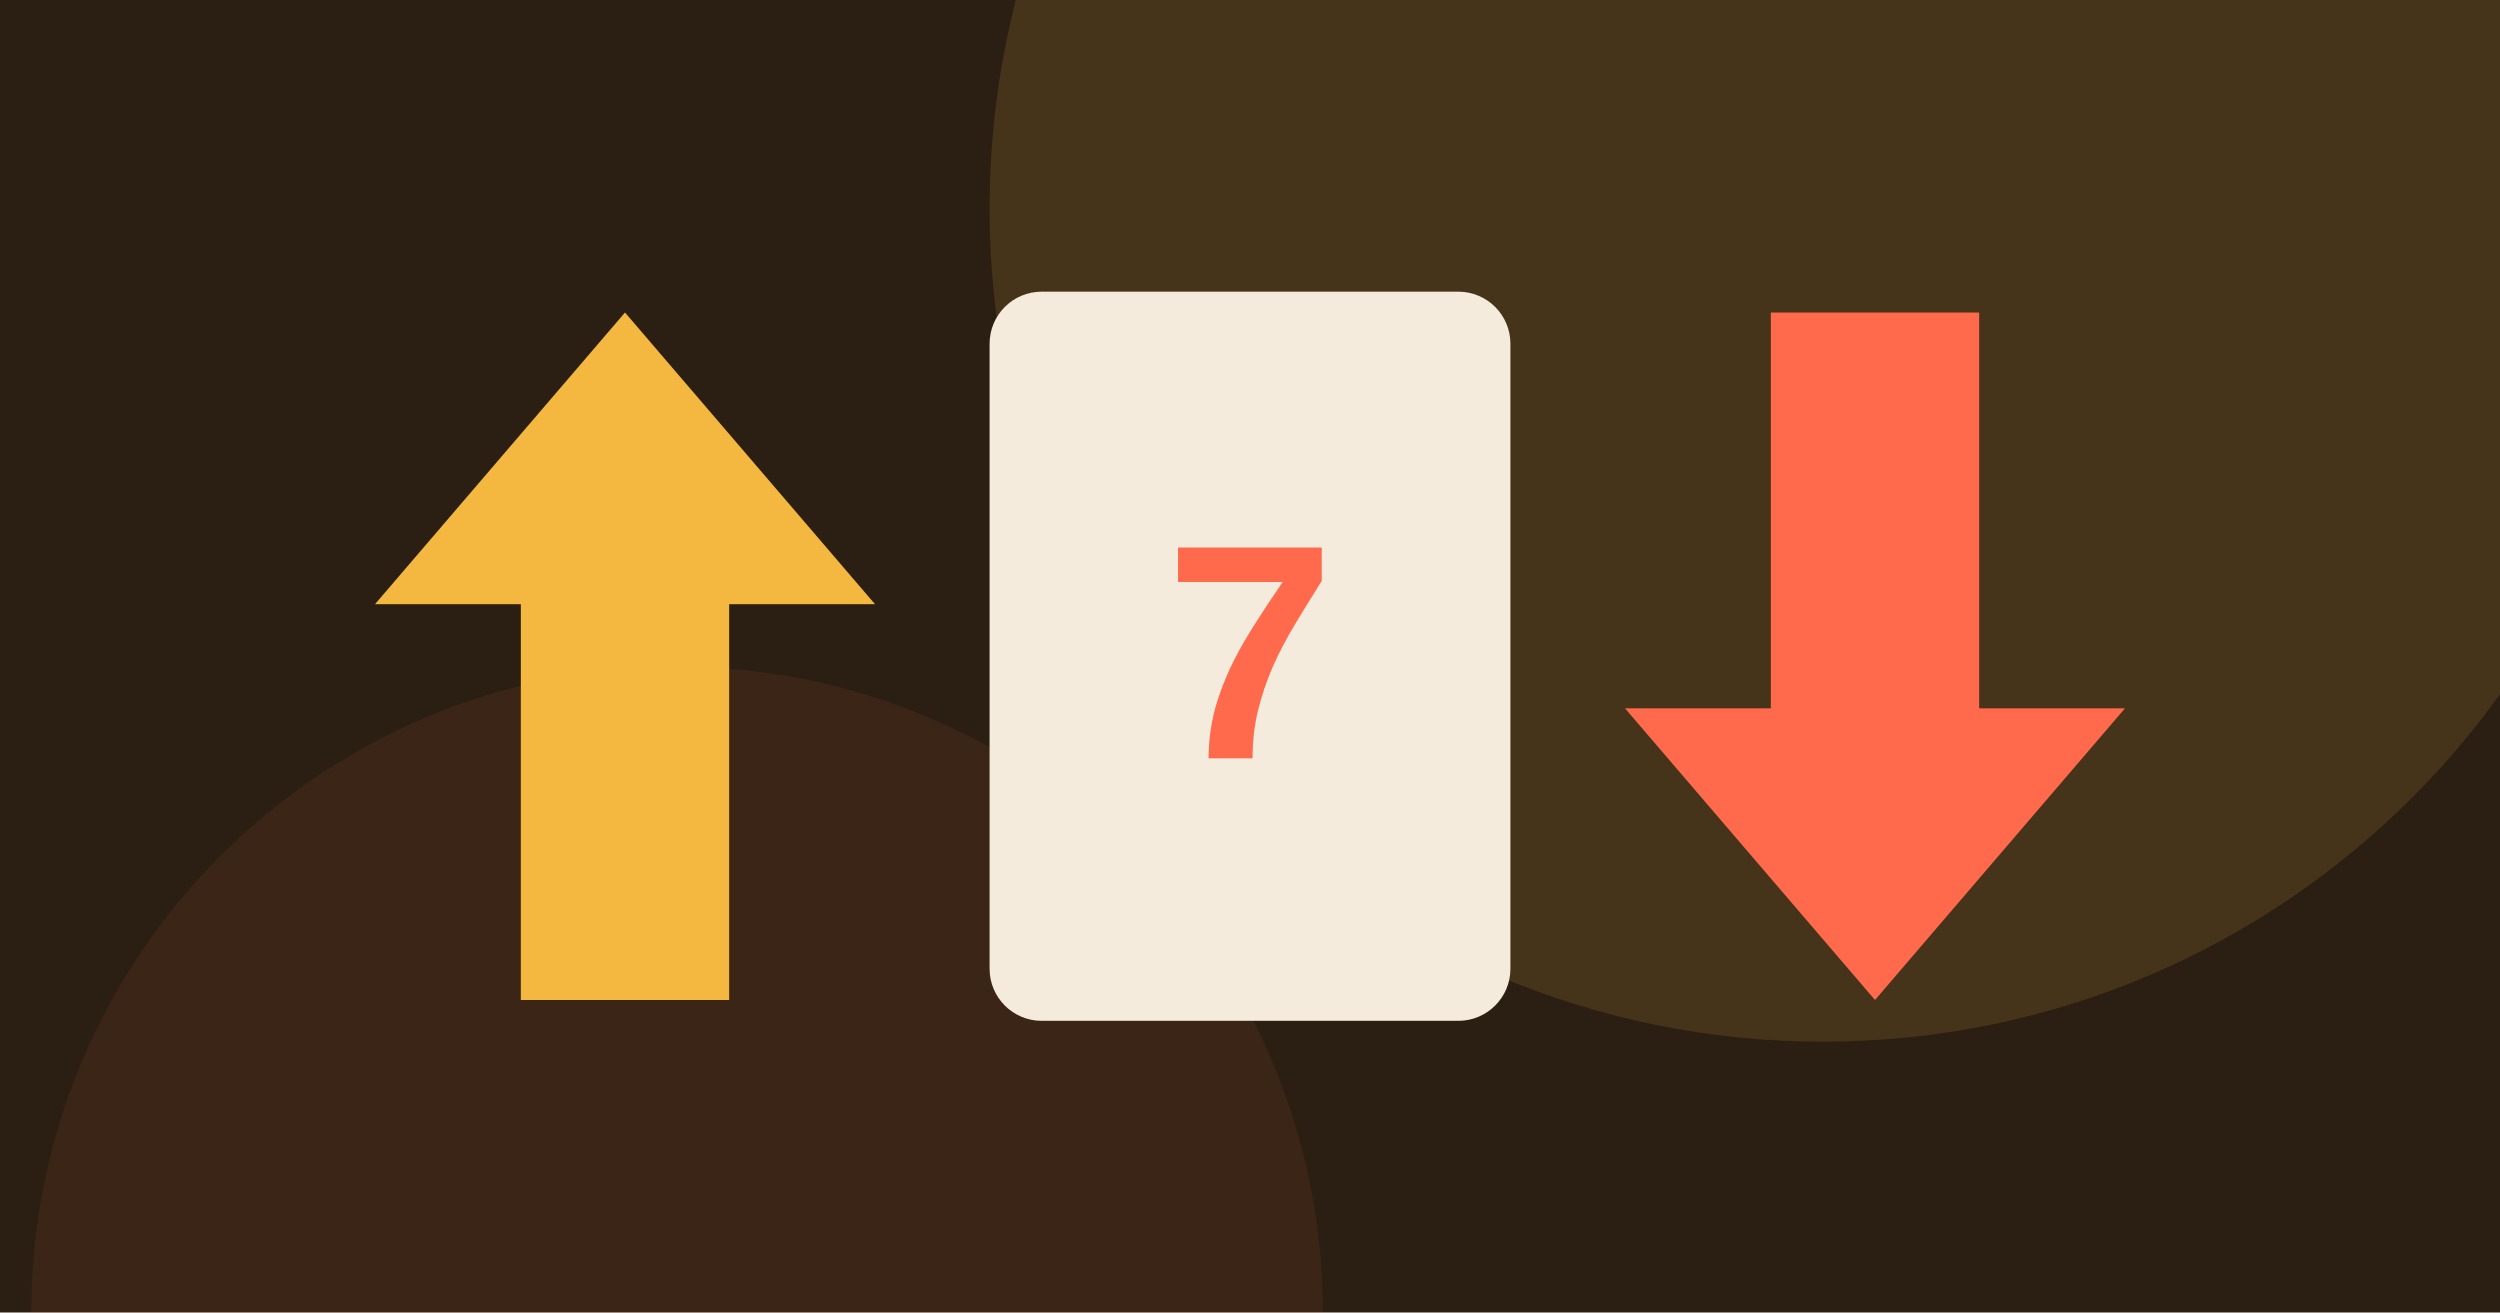
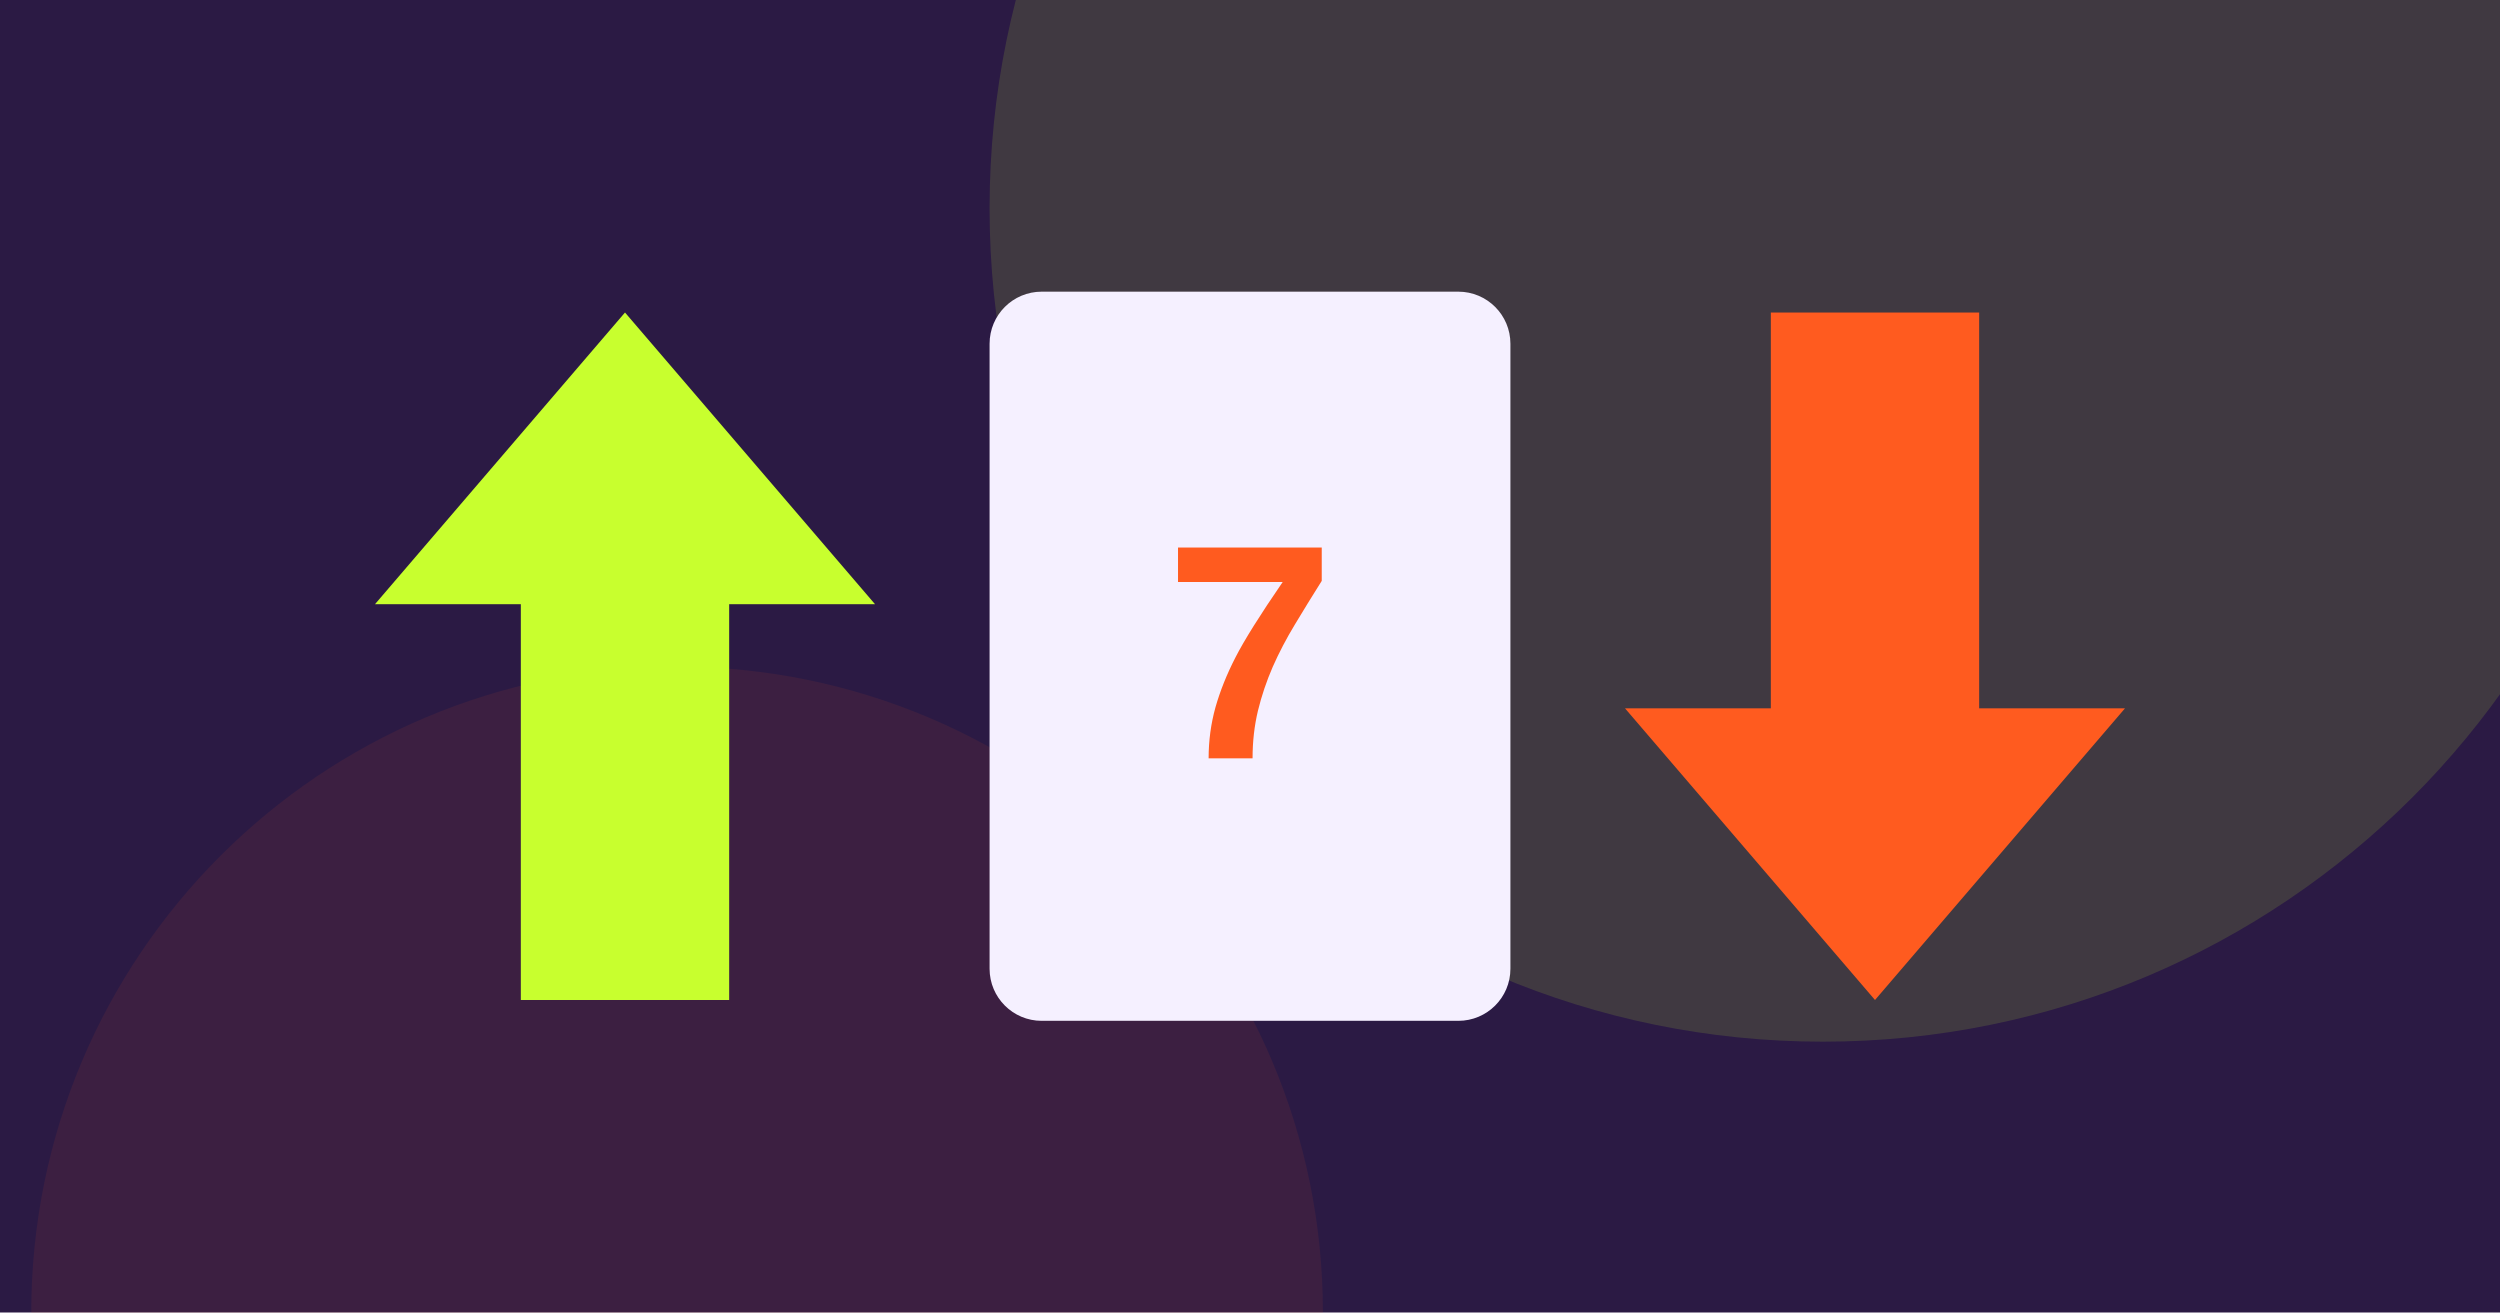
<svg xmlns="http://www.w3.org/2000/svg" viewBox="0 0 240 126" width="240" height="126">
-   <rect width="240" height="126" fill="#2a1f12" />
-   <circle cx="175" cy="20" r="80" fill="#f4b740" opacity=".14" />
-   <circle cx="65" cy="126" r="62" fill="#ff6a4d" opacity=".08" />
+   <rect width="240" height="126" fill="#2B1A44" />
+   <circle cx="175" cy="20" r="80" fill="#C8FF2E" opacity=".14" />
+   <circle cx="65" cy="126" r="62" fill="#FF5B1F" opacity=".08" />
  <g transform="rotate(0 120.0 63.0)">
-     <rect x="95" y="28" width="50" height="70" rx="5" fill="#f4ebdc" />
-     <text x="120.0" y="72.8" font-size="29.4" fill="#ff6a4d" font-family="Arial,Helvetica,sans-serif" font-weight="700" text-anchor="middle">7</text>
+     <rect x="95" y="28" width="50" height="70" rx="5" fill="#F5F0FF" />
+     <text x="120.0" y="72.8" font-size="29.4" fill="#FF5B1F" font-family="Arial,Helvetica,sans-serif" font-weight="700" text-anchor="middle">7</text>
  </g>
-   <path d="M60 30 L84 58 L70 58 L70 96 L50 96 L50 58 L36 58 Z" fill="#f4b740" />
-   <path d="M180 96 L204 68 L190 68 L190 30 L170 30 L170 68 L156 68 Z" fill="#ff6a4d" />
+   <path d="M60 30 L84 58 L70 58 L70 96 L50 96 L50 58 L36 58 Z" fill="#C8FF2E" />
+   <path d="M180 96 L204 68 L190 68 L190 30 L170 30 L170 68 L156 68 Z" fill="#FF5B1F" />
</svg>
